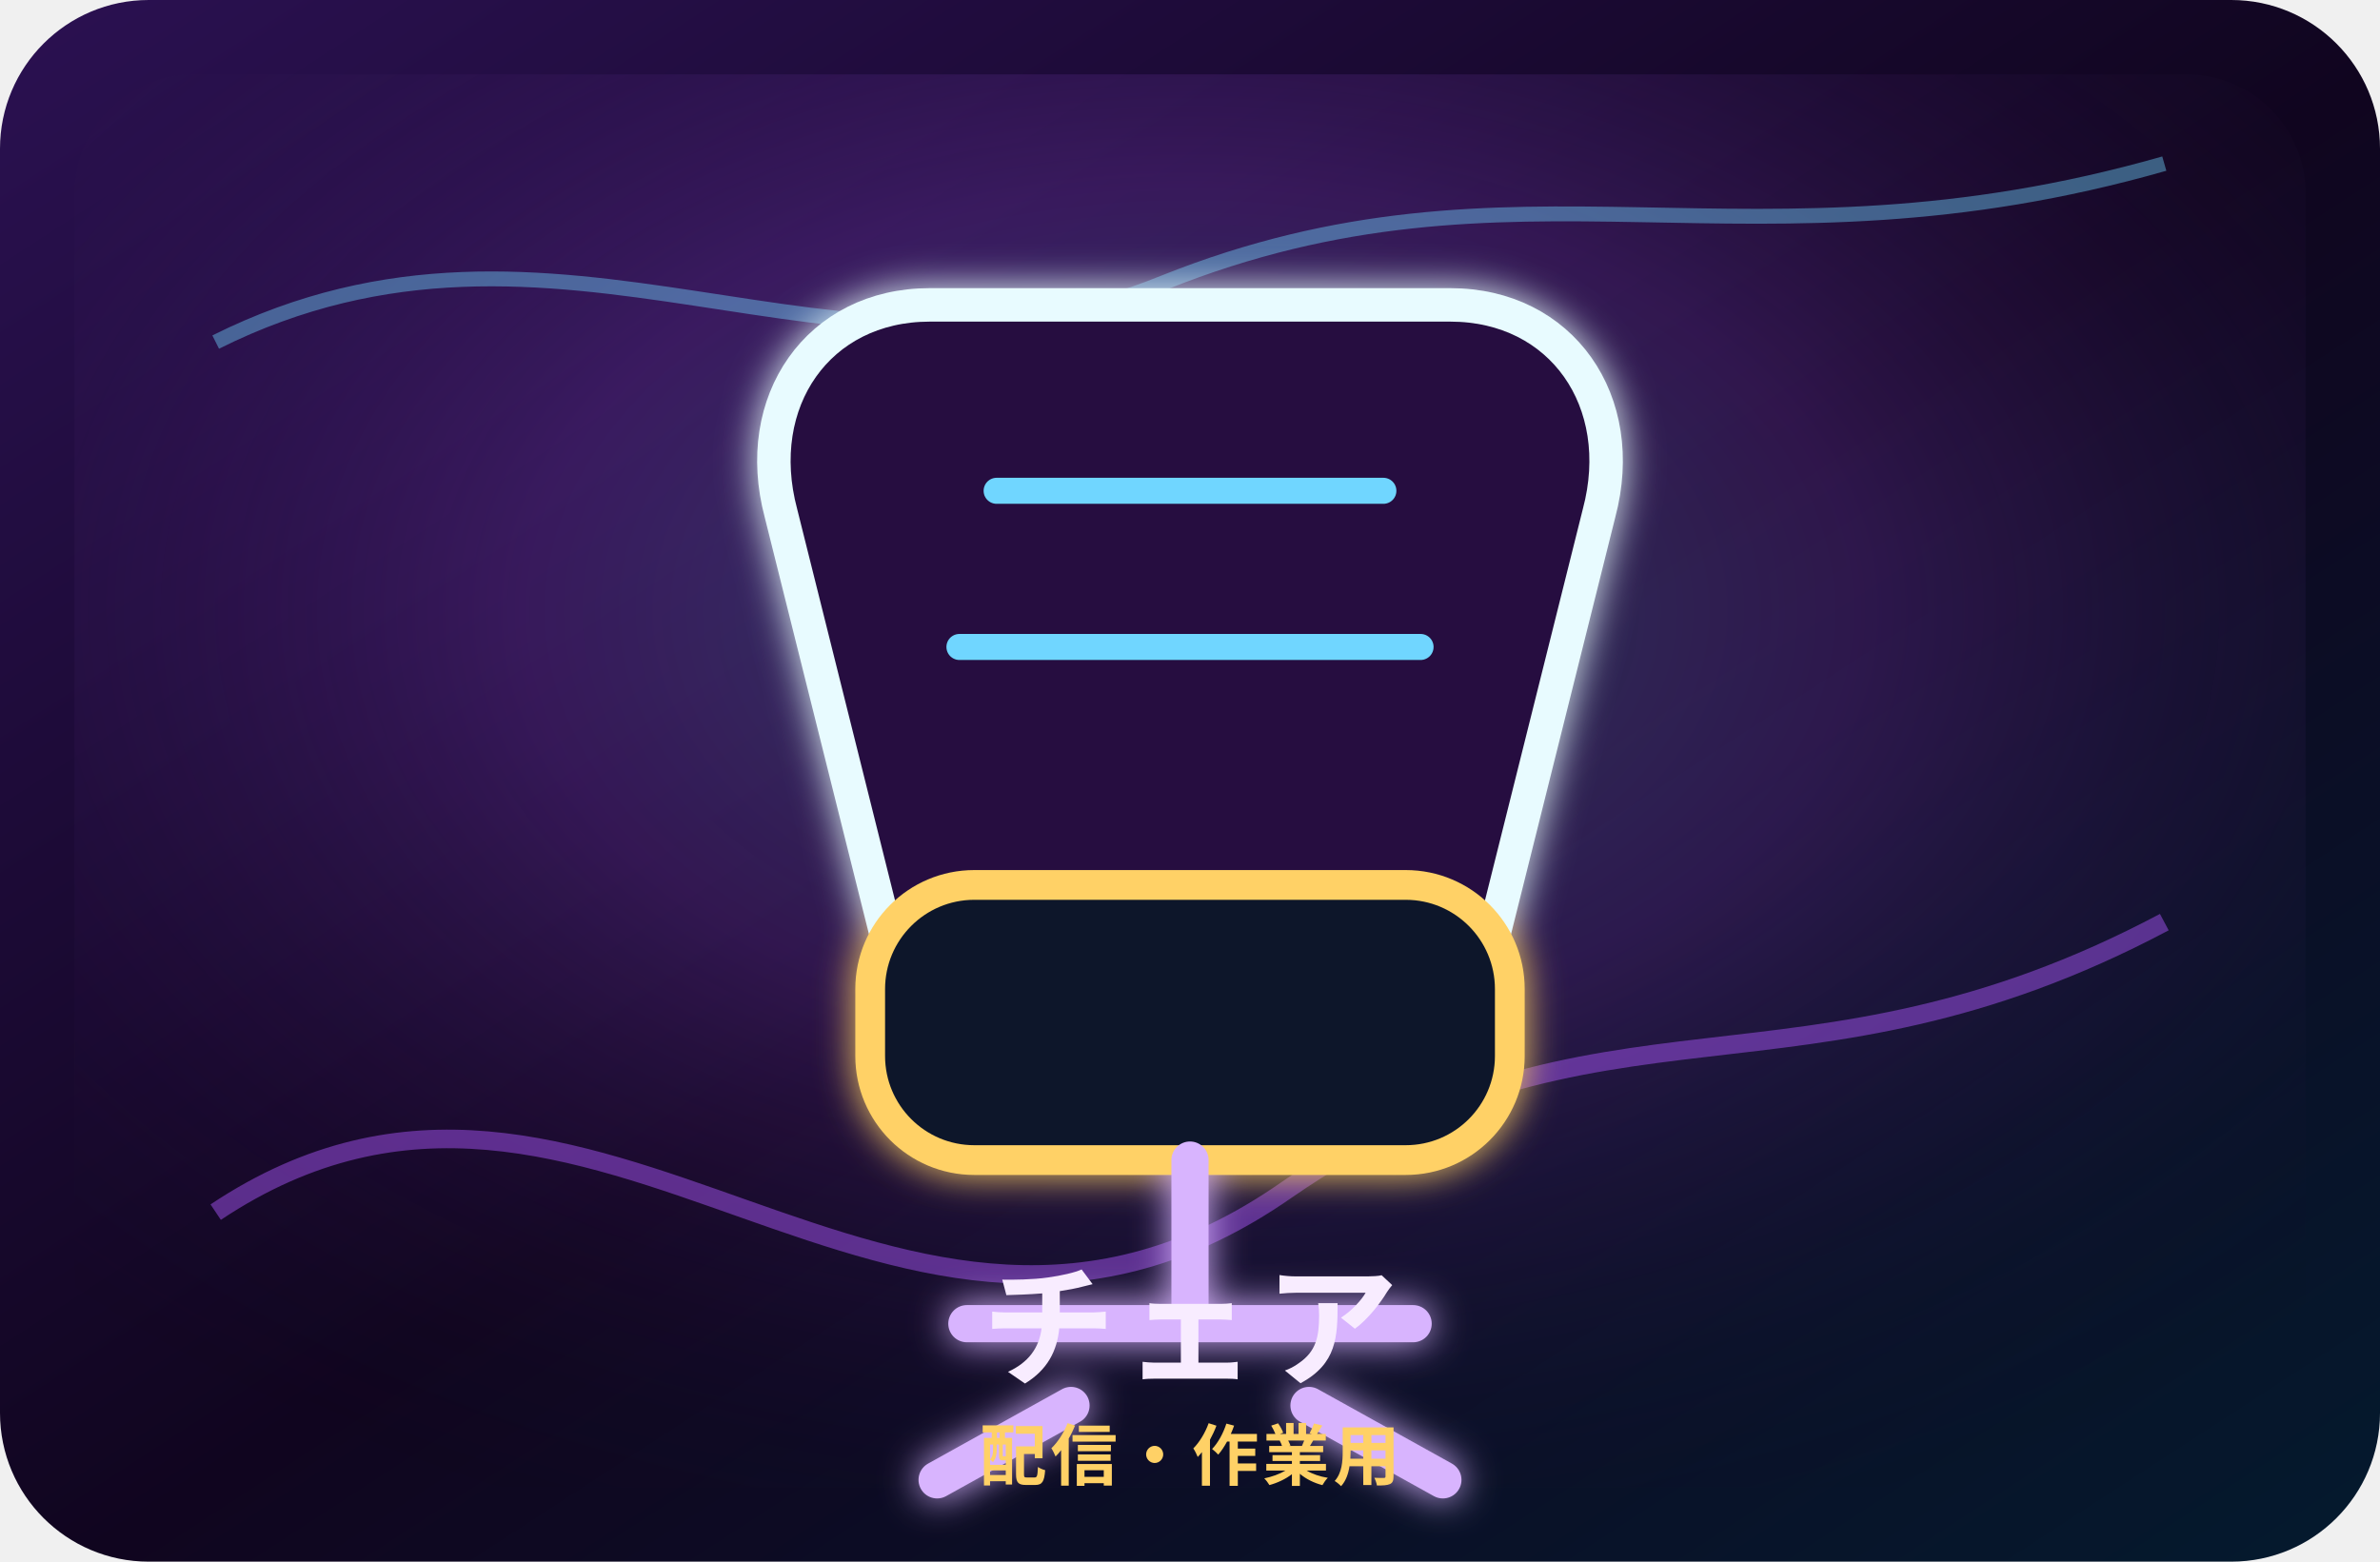
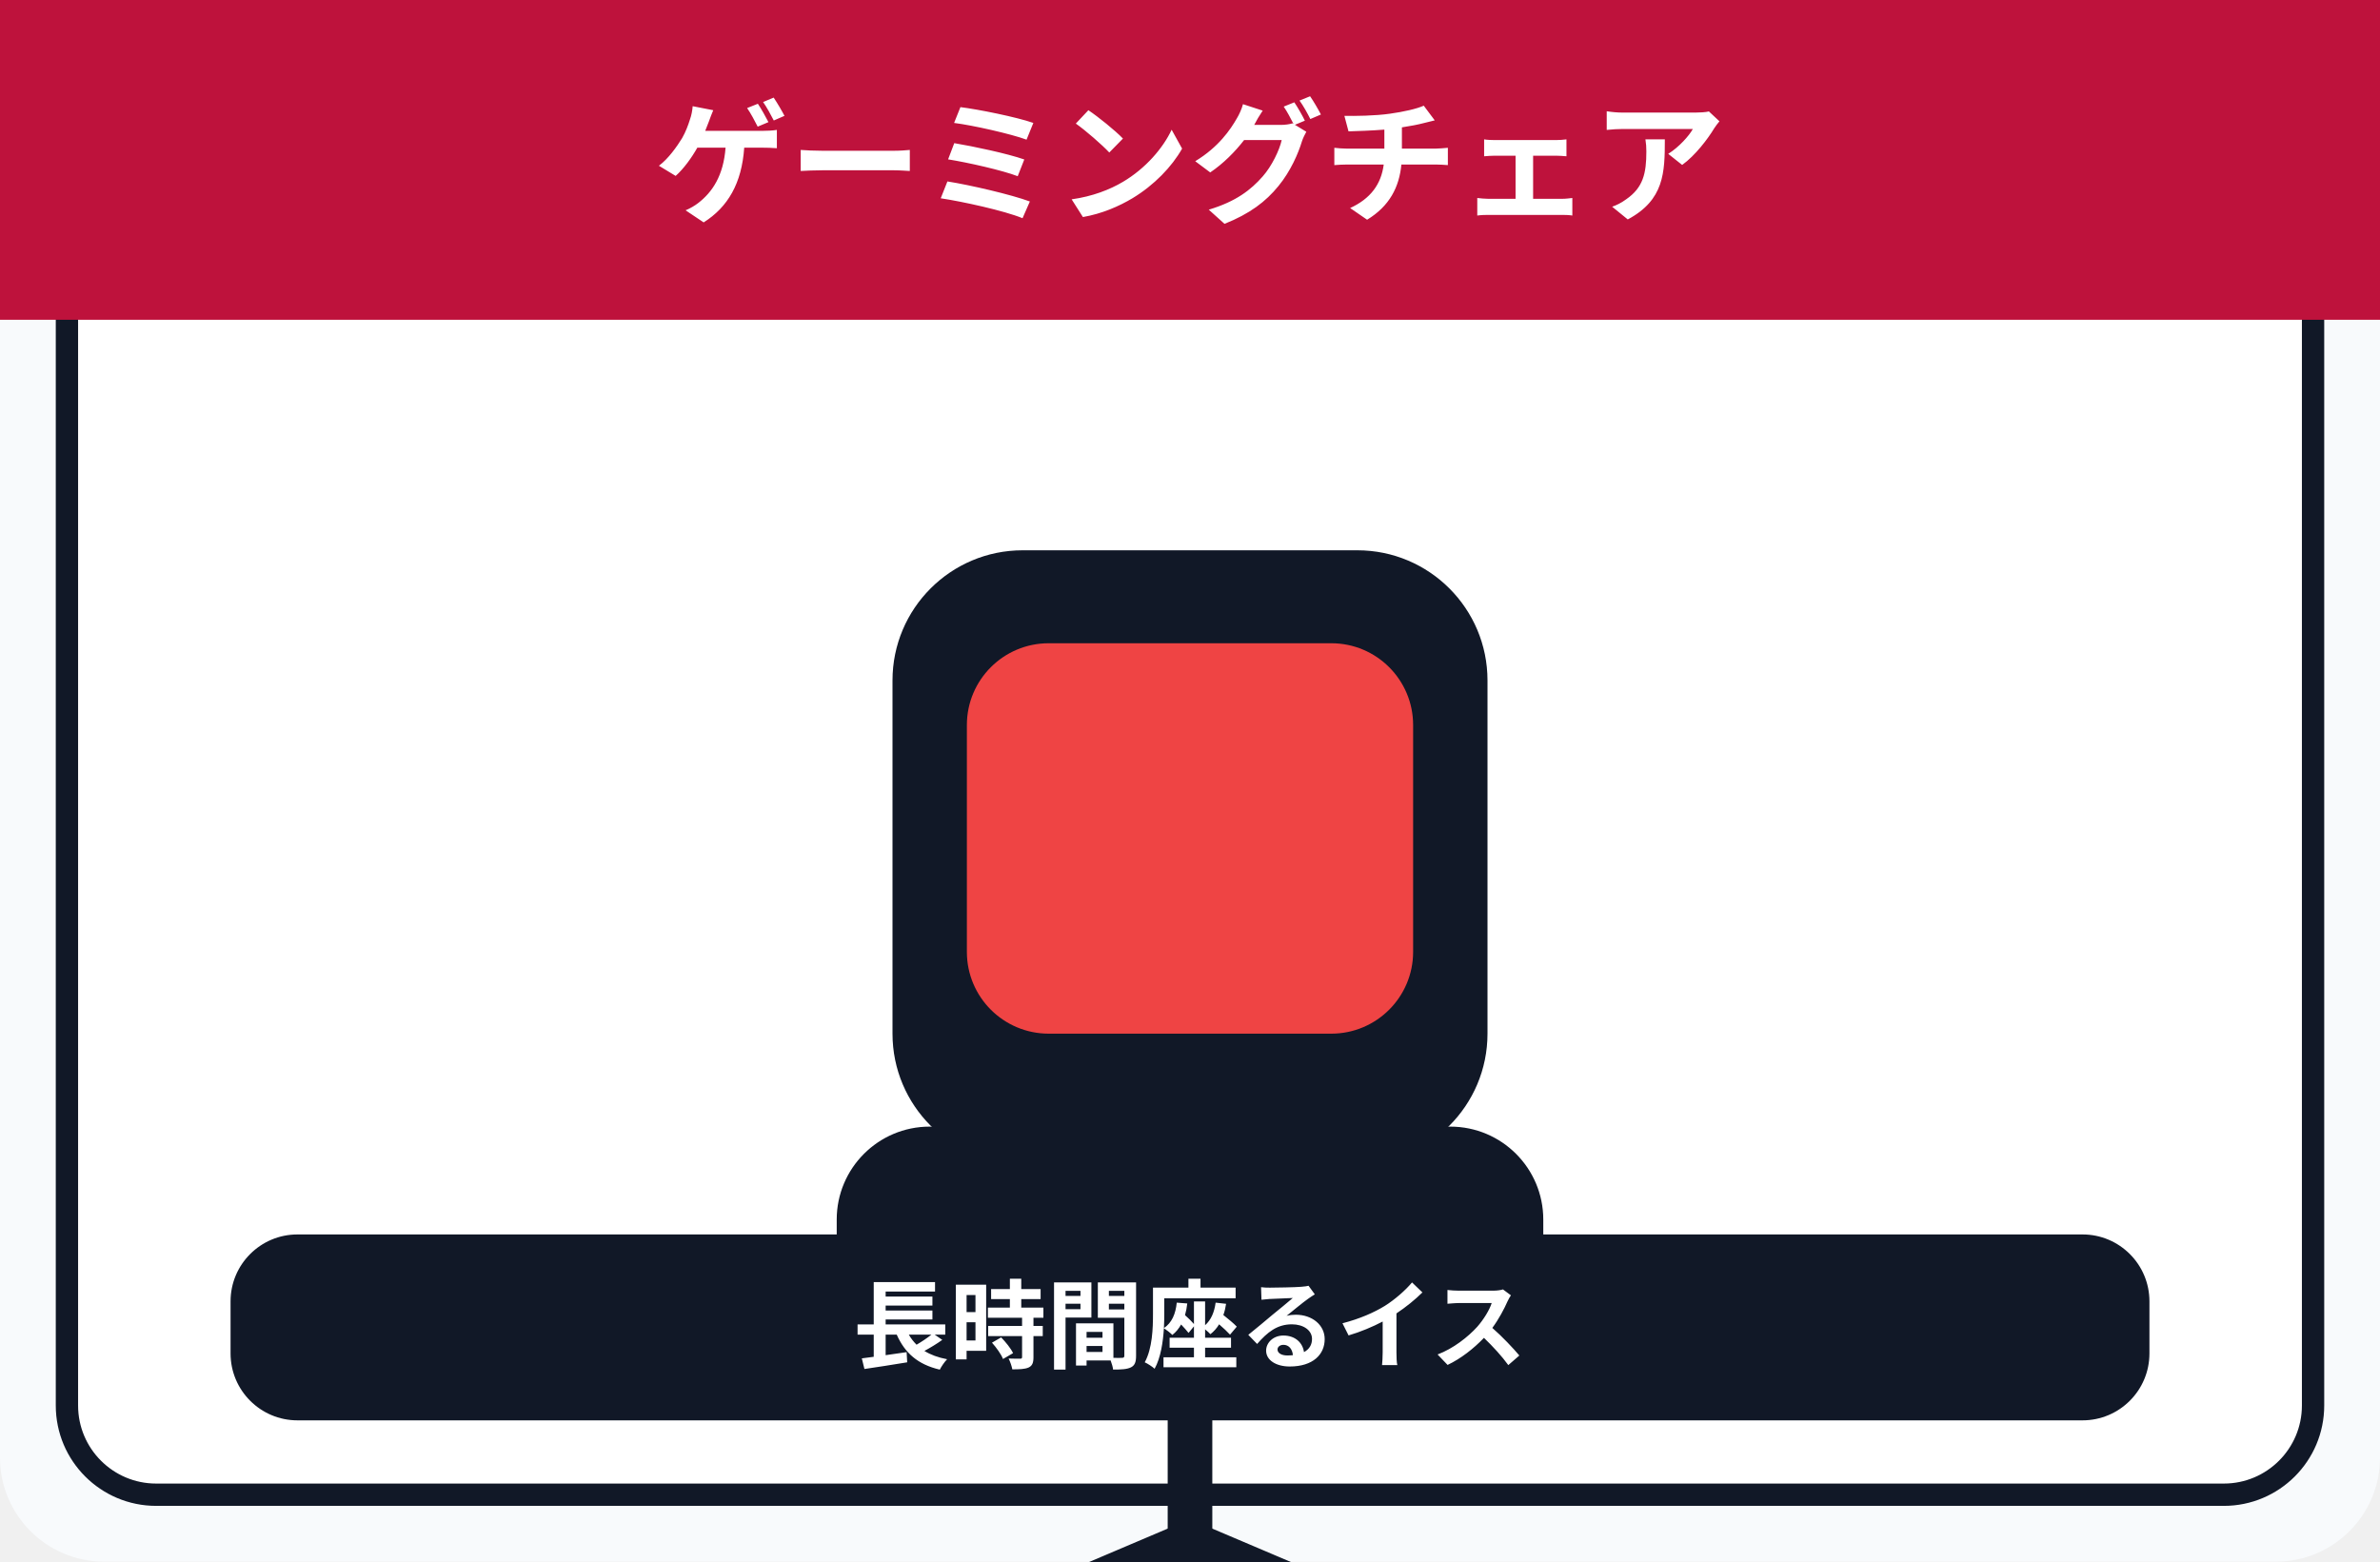
- <svg xmlns="http://www.w3.org/2000/svg" aria-labelledby="title desc" role="img" viewBox="0 0 640 420">
-   <defs>
-     <linearGradient id="bg" x1="0" x2="1" y1="0" y2="1">
-       <stop offset="0" stop-color="#2b1152" />
-       <stop offset=".52" stop-color="#10051f" />
-       <stop offset="1" stop-color="#041a2e" />
-     </linearGradient>
-     <radialGradient id="glow" cx=".50" cy=".38" r=".72">
-       <stop offset="0" stop-color="#70d6ff" stop-opacity=".30" />
-       <stop offset=".42" stop-color="#a855f7" stop-opacity=".20" />
-       <stop offset="1" stop-color="#000000" stop-opacity="0" />
-     </radialGradient>
-     <filter id="softGlow" x="-20%" y="-20%" width="140%" height="140%">
-       <feGaussianBlur stdDeviation="5" result="blur" />
-       <feMerge>
-         <feMergeNode in="blur" />
-         <feMergeNode in="SourceGraphic" />
-       </feMerge>
-     </filter>
-     <style>
-       .main{filter:url(#softGlow)}
-       .label{font-family:-apple-system,BlinkMacSystemFont,'Hiragino Sans','Yu Gothic',Meiryo,Arial,sans-serif;font-weight:900;fill:#f8ecff;text-anchor:middle;letter-spacing:2px}
-       .sub{font-family:-apple-system,BlinkMacSystemFont,'Hiragino Sans','Yu Gothic',Meiryo,Arial,sans-serif;font-weight:800;fill:#ffd166;text-anchor:middle;letter-spacing:1px}
-     </style>
-   </defs>
-   <rect width="640" height="420" rx="40" fill="url(#bg)" />
-   <rect x="20" y="20" width="600" height="380" rx="32" fill="url(#glow)" />
-   <path d="M58 326 C160 258 240 394 346 320 C430 262 484 300 582 248" fill="none" opacity=".48" stroke="#a855f7" stroke-width="5" />
-   <path d="M58 92 C150 46 225 112 313 76 C408 38 470 76 582 44" fill="none" opacity=".42" stroke="#70d6ff" stroke-width="4" />
-   <g class="main" transform="translate(0,0)">
-     <path d="M250 82 H390 C420 82 438 108 430 138 L402 250 H238 L210 138 C202 108 220 82 250 82 Z" fill="#25113f" stroke="#e8fbff" stroke-width="9" />
-     <rect x="234" y="238" width="172" height="74" rx="28" fill="#10172a" stroke="#ffd166" stroke-width="8" />
-     <path d="M320 312 V356 M260 356 H380 M288 378 L252 398 M352 378 L388 398" stroke="#d8b4fe" stroke-width="10" stroke-linecap="round" />
-     <path d="M268 132 H372 M258 174 H382" stroke="#70d6ff" stroke-width="7" stroke-linecap="round" />
+ <svg xmlns="http://www.w3.org/2000/svg" viewBox="0 0 640 420" role="img" aria-label="ゲーミングチェア">
+   <rect width="640" height="420" rx="28" fill="#f8fafc" />
+   <rect x="18" y="18" width="604" height="384" rx="24" fill="#ffffff" stroke="#111827" stroke-width="6" />
+   <rect x="0" y="0" width="640" height="86" fill="#be123c" />
+   <text x="320" y="57" text-anchor="middle" font-family="system-ui,-apple-system,BlinkMacSystemFont,'Noto Sans JP',sans-serif" font-size="36" font-weight="900" fill="#ffffff">ゲーミングチェア</text>
+   <g transform="translate(0,78)">
+     <rect x="240" y="70" width="160" height="165" rx="35" fill="#111827" />
+     <rect x="260" y="95" width="120" height="105" rx="22" fill="#ef4444" />
+     <rect x="225" y="225" width="190" height="72" rx="25" fill="#111827" />
+     <line x1="320" y1="297" x2="320" y2="348" stroke="#111827" stroke-width="12" />
+     <line x1="320" y1="336" x2="240" y2="370" stroke="#111827" stroke-width="10" stroke-linecap="round" />
+     <line x1="320" y1="336" x2="400" y2="370" stroke="#111827" stroke-width="10" stroke-linecap="round" />
+     <text x="320" y="390" text-anchor="middle" font-family="system-ui,'Noto Sans JP',sans-serif" font-size="28" font-weight="900" fill="#111827">長時間座るイス</text>
  </g>
-   <text class="label" x="320" y="370" font-size="36">チェア</text>
-   <text class="sub" x="320" y="398" font-size="18">配信・作業用</text>
+   <rect x="62" y="332" width="516" height="50" rx="18" fill="#111827" />
+   <text x="320" y="366" text-anchor="middle" font-family="system-ui,-apple-system,BlinkMacSystemFont,'Noto Sans JP',sans-serif" font-size="26" font-weight="900" fill="#ffffff">長時間座るイス</text>
</svg>
